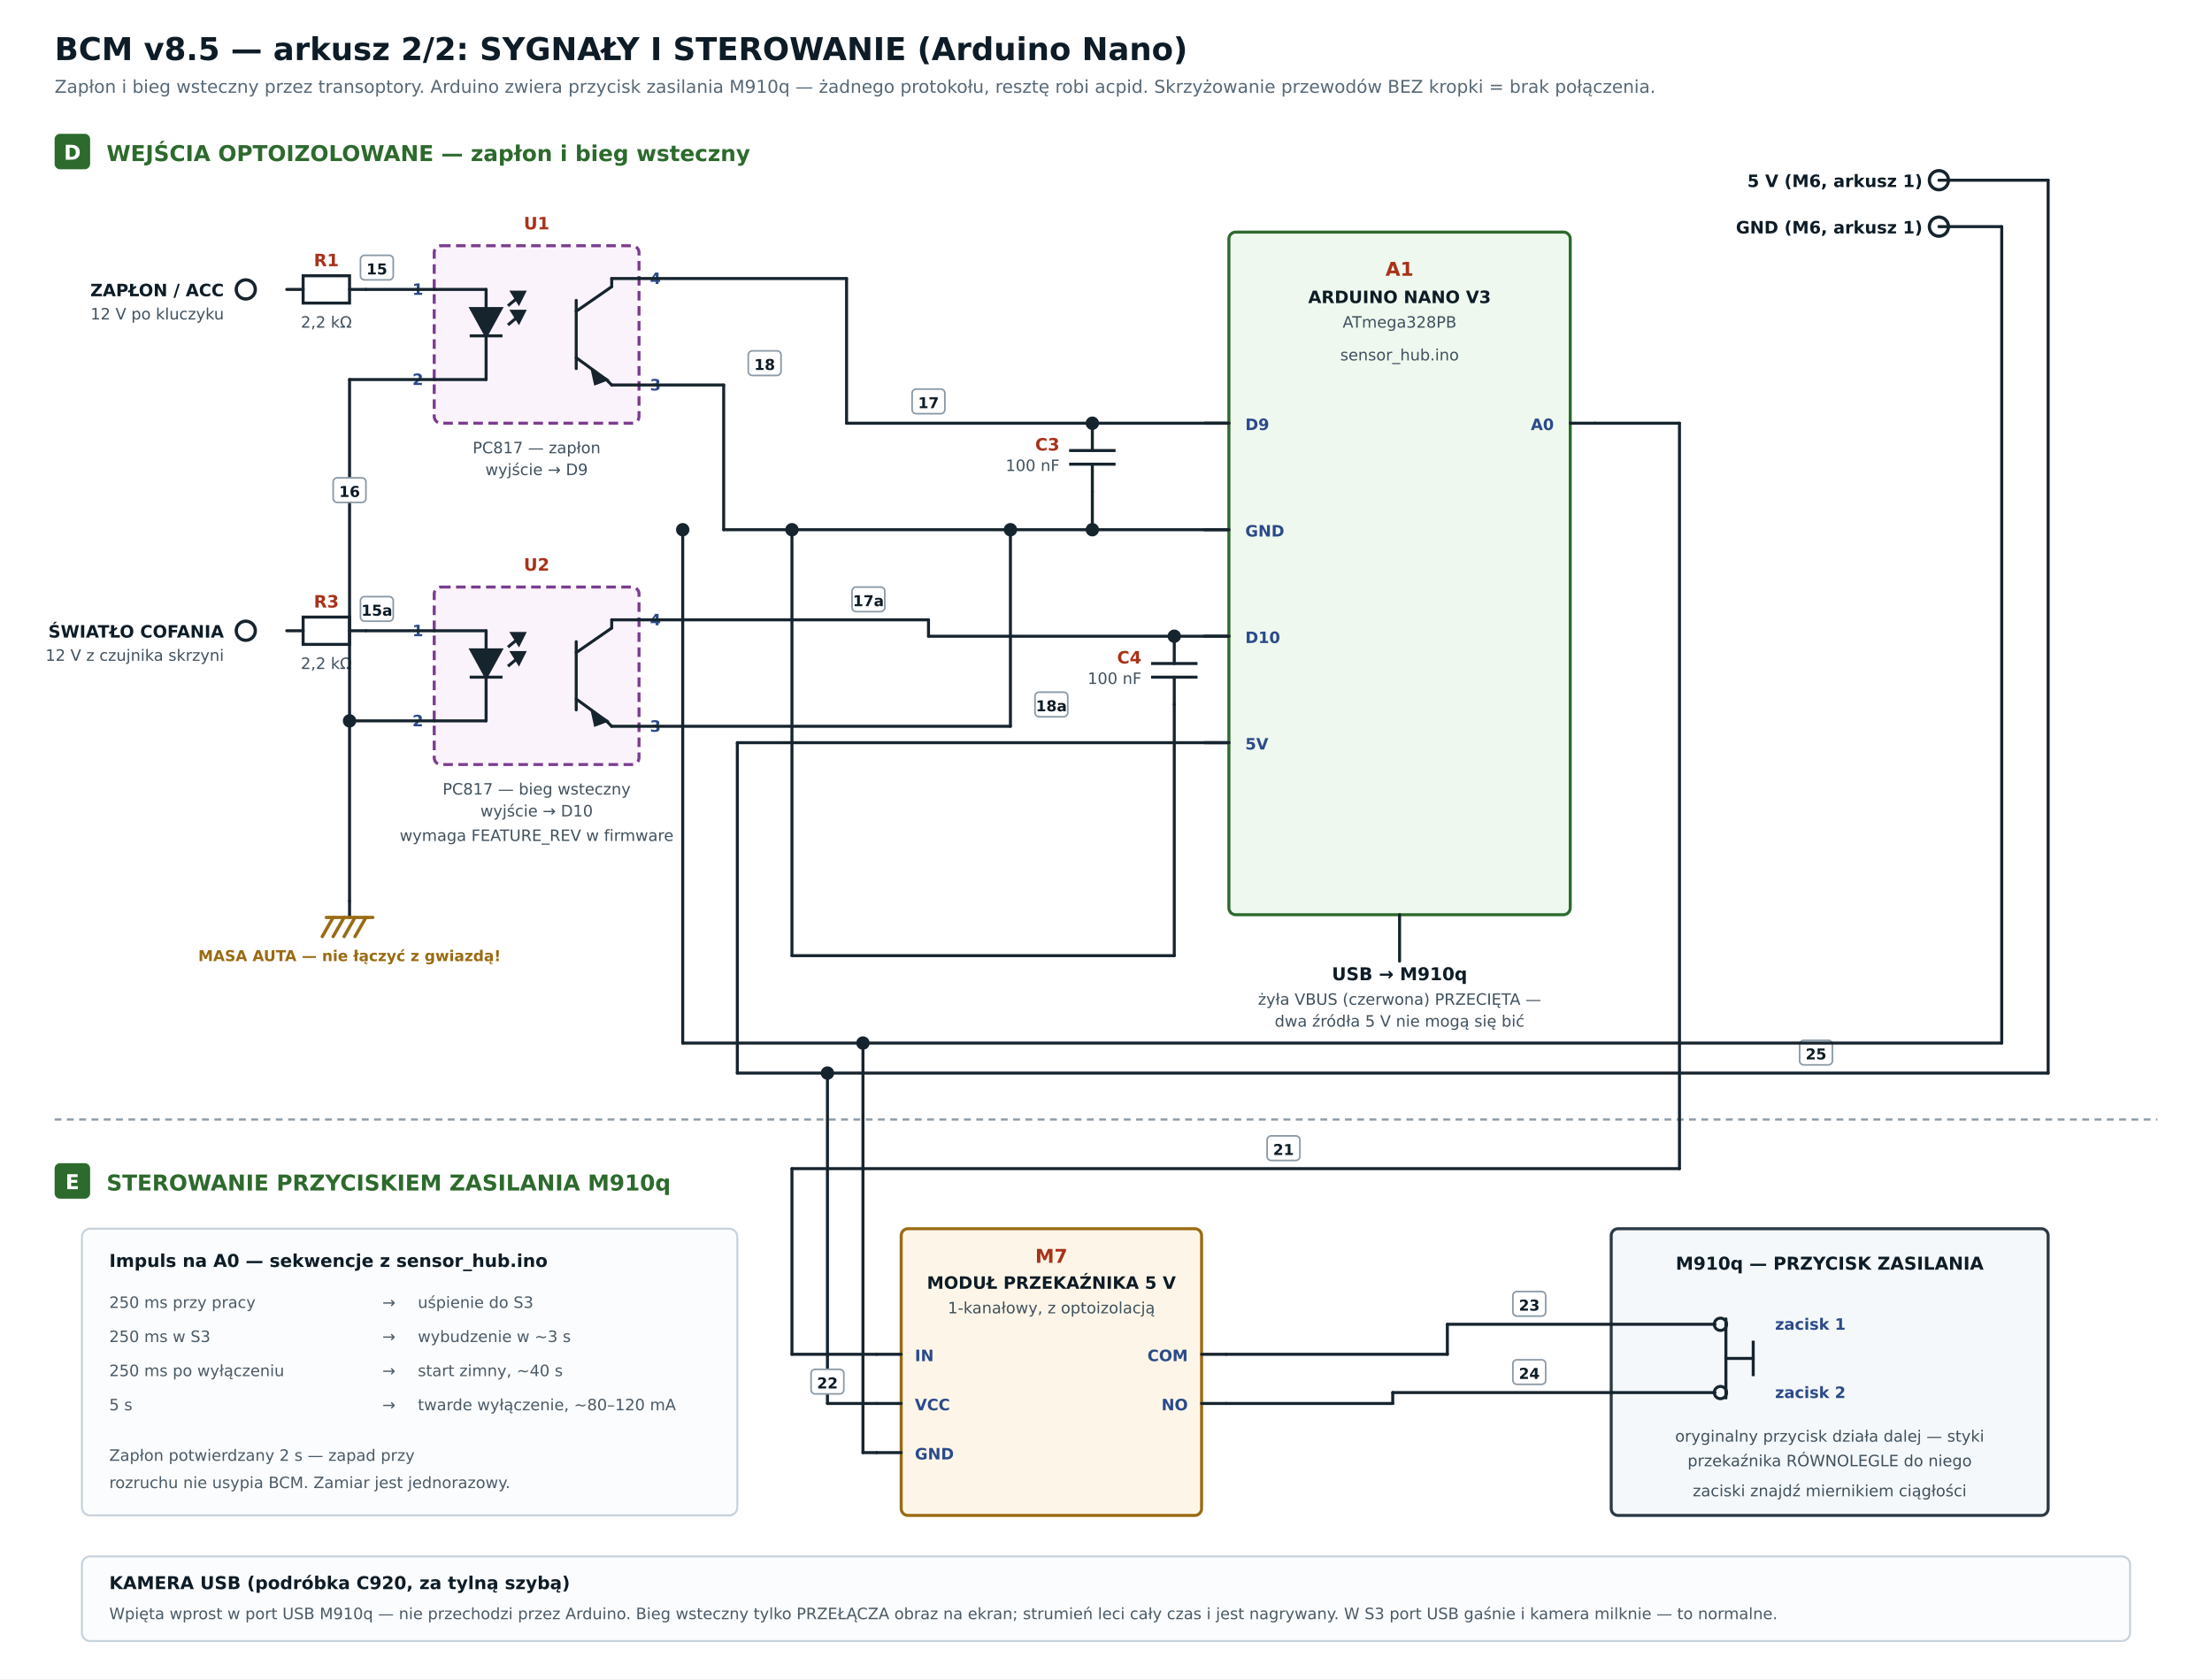
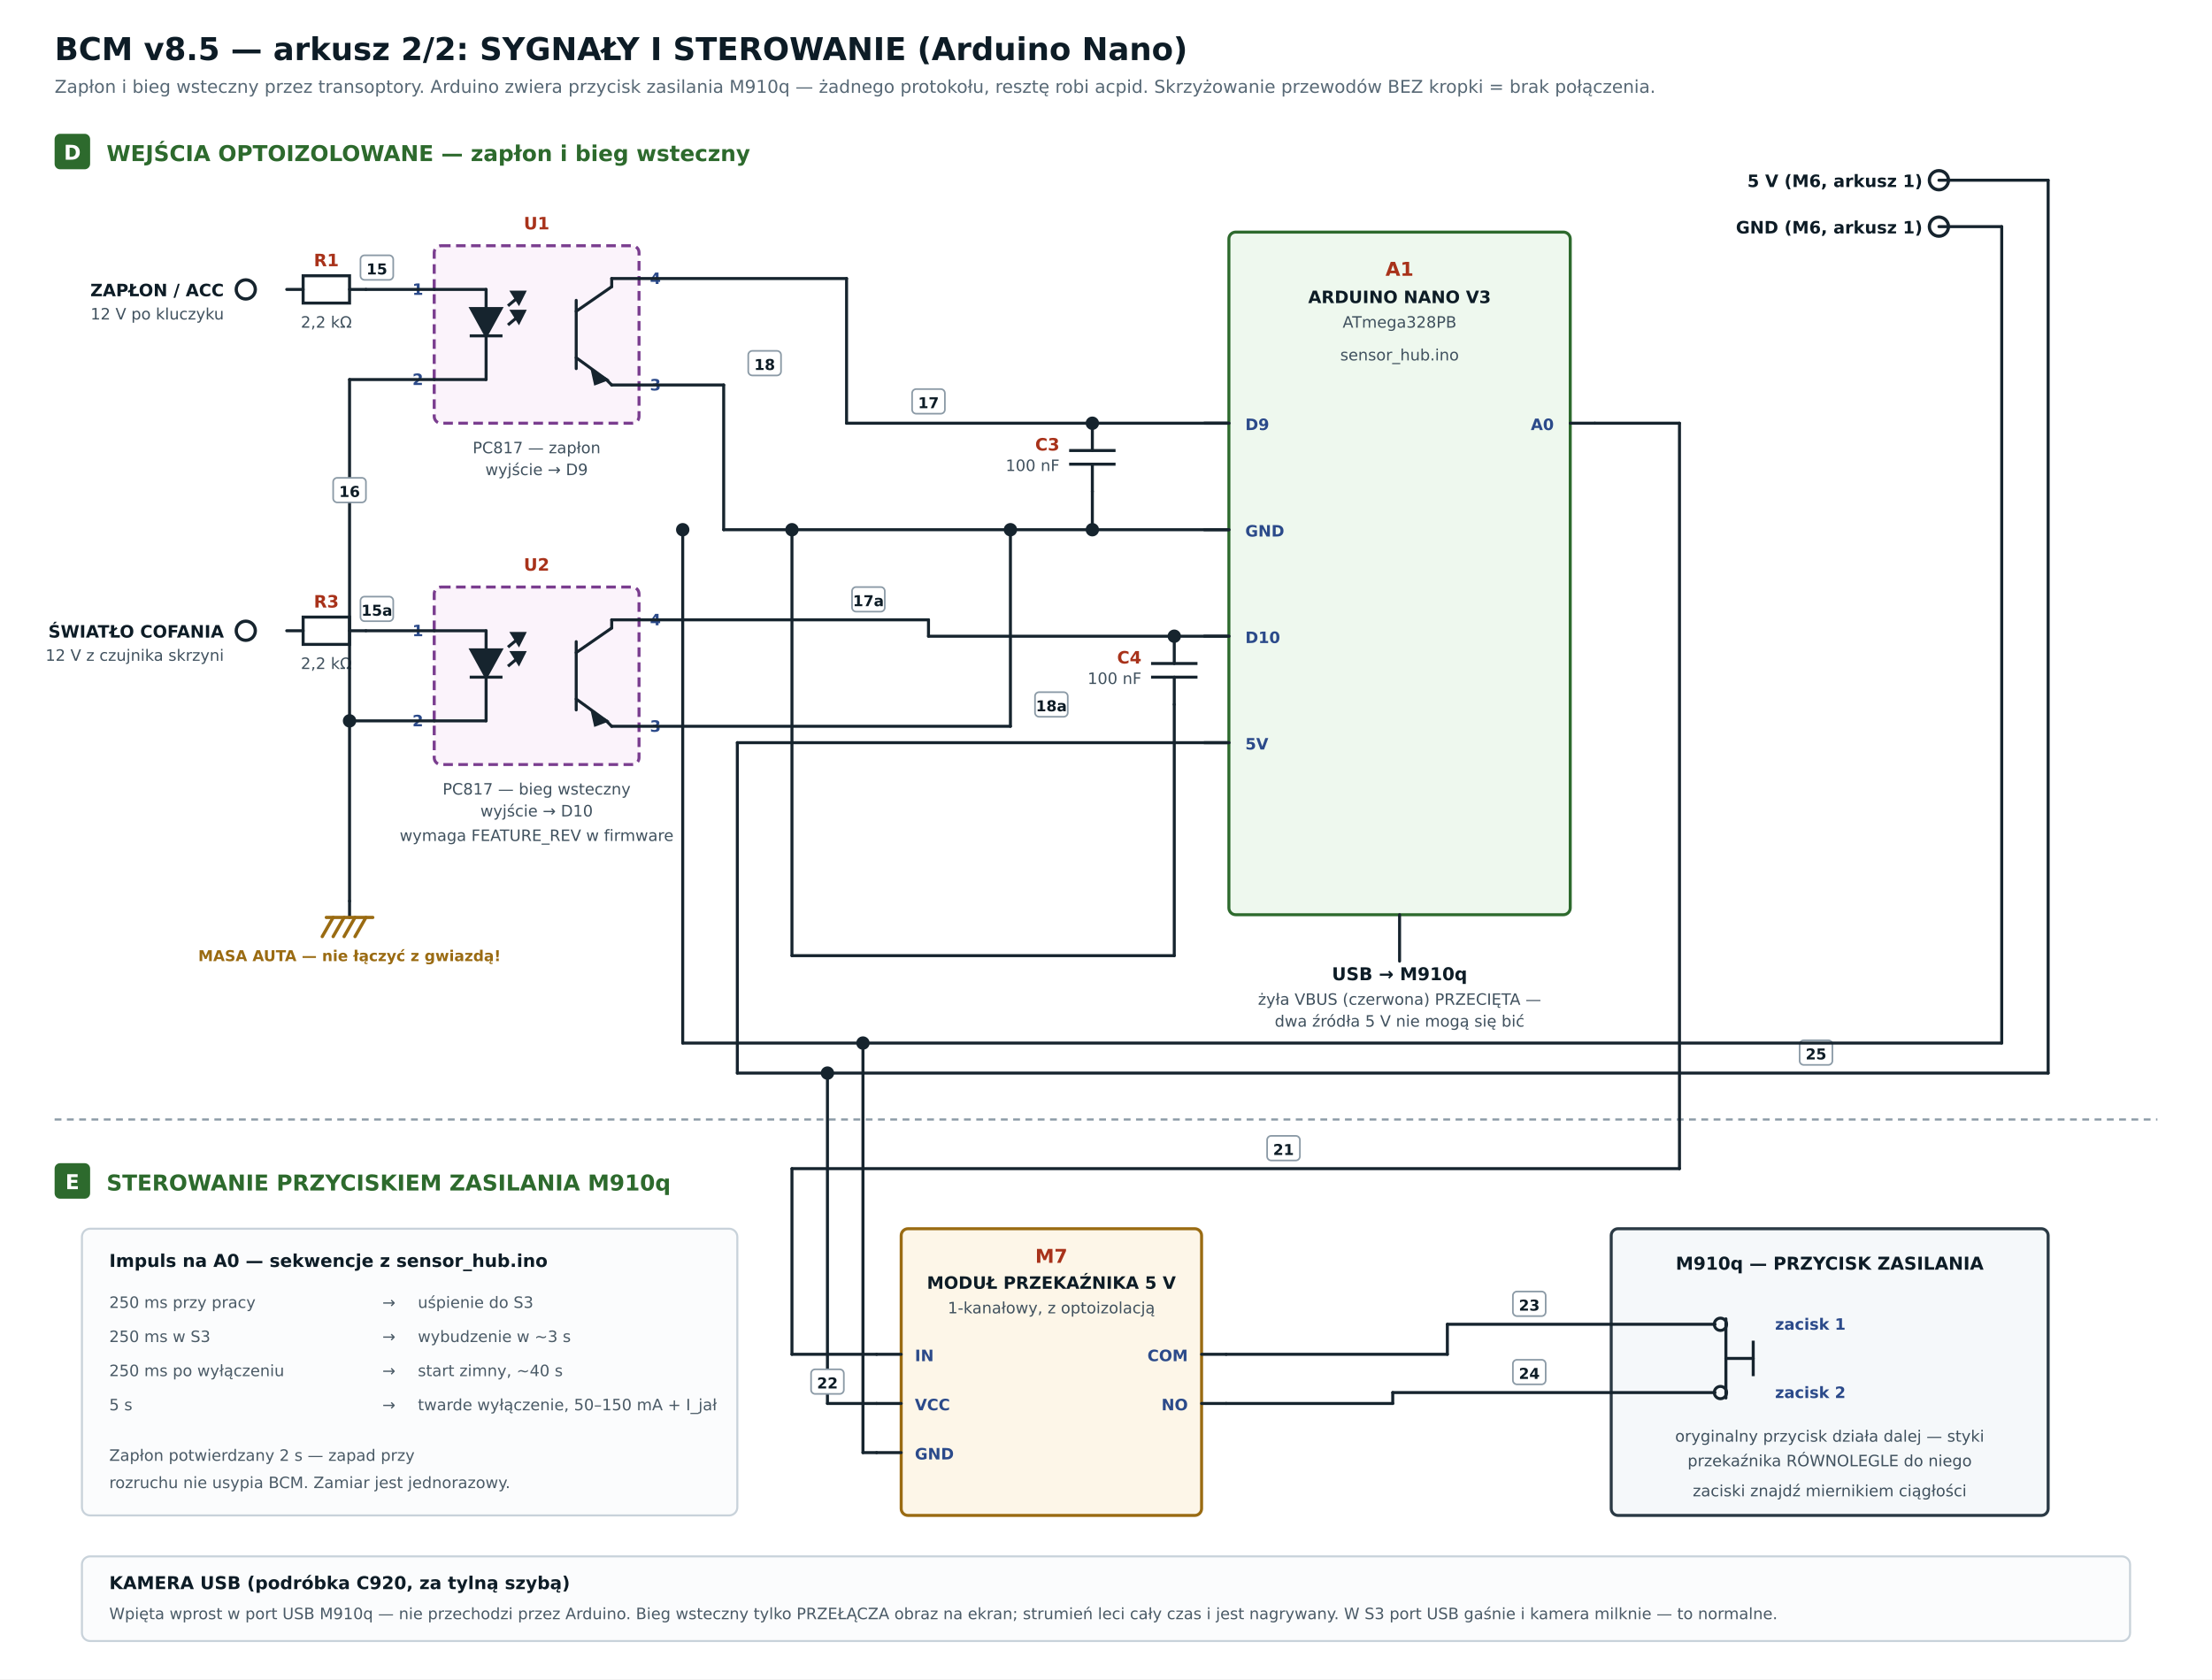
<svg xmlns="http://www.w3.org/2000/svg" width="1620" height="1230" viewBox="0 0 1620 1230" font-family="DejaVu Sans, Verdana, sans-serif">
  <style>
 .bg{fill:#ffffff}
 .w{stroke:#16242e;stroke-width:2.2;fill:none;stroke-linecap:round}
 .wp{stroke:#c0392b;stroke-width:2.8;fill:none;stroke-linecap:round}
 .wg{stroke:#3d4f5c;stroke-width:2.4;fill:none;stroke-linecap:round}
 .wo{stroke:#9a6b12;stroke-width:2.4;fill:none;stroke-linecap:round}
 .wd{stroke:#8b9aa6;stroke-width:1.6;fill:none;stroke-dasharray:5 4}
 .sym{stroke:#16242e;stroke-width:2.2;fill:none}
 .symf{stroke:#16242e;stroke-width:2.2;fill:#16242e}
 .blk{fill:#f5f8fa;stroke:#2b3a45;stroke-width:2.2;rx:5}
 .blkm{fill:#eef4fa;stroke:#2b4a8a;stroke-width:2.2;rx:5}
 .blkr{fill:#fdf6e8;stroke:#9a6b12;stroke-width:2.2;rx:5}
 .blkc{fill:#eef8ee;stroke:#2d6a2d;stroke-width:2.2;rx:5}
 .opto{fill:#fbf3fb;stroke:#7a3d8f;stroke-width:2.2;rx:5;stroke-dasharray:7 4}
 .dash{fill:none;stroke:#7a3d8f;stroke-width:2;rx:5;stroke-dasharray:7 4}
 .term{fill:#ffffff;stroke:#16242e;stroke-width:2.4}
 .note{fill:#fbfcfd;stroke:#c8d2da;stroke-width:1.5;rx:6}
 .sectb{fill:#2d6a2d;rx:4}
 .ttl{font-size:23px;font-weight:bold;fill:#0d1c26}
 .sub{font-size:13px;fill:#576875}
 .sec{font-size:16px;font-weight:bold;fill:#2d6a2d}
 .sn{font-size:15px;font-weight:bold;fill:#ffffff;text-anchor:middle}
 .r{font-size:12.5px;font-weight:bold;fill:#a8321a}
 .rc{font-size:12.5px;font-weight:bold;fill:#a8321a;text-anchor:middle}
 .re{font-size:12.5px;font-weight:bold;fill:#a8321a;text-anchor:end}
 .v{font-size:11.5px;fill:#40515e}
 .vc{font-size:11.5px;fill:#40515e;text-anchor:middle}
 .ve{font-size:11.5px;fill:#40515e;text-anchor:end}
 .vb{font-size:14px;font-weight:bold;fill:#16242e;text-anchor:middle}
 .lbl{font-size:11.5px;fill:#33424e}
 .lbb{font-size:13px;font-weight:bold;fill:#0d1c26;text-anchor:middle}
 .pin{font-size:11.5px;font-weight:bold;fill:#2b4a8a}
 .pine{font-size:11.5px;font-weight:bold;fill:#2b4a8a;text-anchor:end}
 .pinc{font-size:11.5px;font-weight:bold;fill:#2b4a8a;text-anchor:middle}
 .mref{font-size:14px;font-weight:bold;fill:#a8321a;text-anchor:middle}
 .mname{font-size:12.5px;font-weight:bold;fill:#0d1c26;text-anchor:middle}
 .te{font-size:12.5px;font-weight:bold;fill:#0d1c26;text-anchor:end}
 .gl{font-size:11px;font-weight:bold;fill:#3d4f5c;text-anchor:middle}
 .go{font-size:11px;font-weight:bold;fill:#9a6b12;text-anchor:middle}
 .nh{font-size:13px;font-weight:bold;fill:#0d1c26}
 .nt{font-size:11.5px;fill:#4a5a66}
 .wn{font-size:11px;font-weight:bold;fill:#0d1c26;text-anchor:middle}
 .wnb{fill:#ffffff;stroke:#8b9aa6;stroke-width:1.2;rx:3}
 .ldr{stroke:#7d8c99;stroke-width:1.3;fill:none}
 .ldrf{fill:#7d8c99;stroke:none}
 .bus{stroke:#c08a4a;stroke-width:11;fill:none;stroke-linecap:round;opacity:0.45}
 .cu{fill:#d9a066;stroke:#8a5a22;stroke-width:1.4}
 .cg{fill:#b9bec4;stroke:#4a545c;stroke-width:1.4}
 .pk{fill:#fffaf0;stroke:#6b4a12;stroke-width:1.6}
</style>
  <rect class="bg" x="0" y="0" width="1620" height="1230" />
  <text class="ttl" x="40" y="44">BCM v8.5 — arkusz 2/2: SYGNAŁY I STEROWANIE (Arduino Nano)</text>
  <text class="sub" x="40" y="68">Zapłon i bieg wsteczny przez transoptory. Arduino zwiera przycisk zasilania M910q — żadnego protokołu, resztę robi acpid. Skrzyżowanie przewodów BEZ kropki = brak połączenia.</text>
  <rect class="sectb" x="40" y="98" width="26" height="26" />
  <text class="sn" x="53" y="117">D</text>
  <text class="sec" x="78" y="118">WEJŚCIA OPTOIZOLOWANE — zapłon i bieg wsteczny</text>
  <circle class="term" cx="180" cy="212" r="7" />
  <text class="te" x="164" y="217">ZAPŁON / ACC</text>
  <text class="ve" x="164" y="234">12 V po kluczyku</text>
  <line class="w" x1="210" y1="212" x2="222" y2="212" />
  <rect class="sym" x="222" y="202" width="34" height="20" fill="#fff" />
  <line class="w" x1="256" y1="212" x2="268" y2="212" />
  <text class="rc" x="239" y="195">R1</text>
  <text class="vc" x="239" y="240">2,2 kΩ</text>
  <rect class="wnb" x="264" y="187" width="24" height="18" />
  <text class="wn" x="276" y="201">15</text>
  <rect class="opto" x="318" y="180" width="150" height="130" />
  <text class="rc" x="393" y="168">U1</text>
  <text class="vc" x="393" y="332">PC817 — zapłon</text>
  <line class="w" x1="318" y1="212" x2="356" y2="212" />
  <line class="w" x1="356" y1="212" x2="356" y2="226" />
  <polygon class="symf" points="345,226 367,226 356,246" />
  <line class="sym" x1="344" y1="246" x2="368" y2="246" />
  <line class="w" x1="356" y1="246" x2="356" y2="278" />
  <line class="w" x1="356" y1="278" x2="318" y2="278" />
  <line class="sym" x1="372" y1="224" x2="384" y2="214" />
  <polygon class="symf" points="384,214 375,214 380,222" />
  <line class="sym" x1="372" y1="238" x2="384" y2="228" />
  <polygon class="symf" points="384,228 375,228 380,236" />
  <text class="pine" x="310" y="216">1</text>
  <text class="pine" x="310" y="282">2</text>
  <line class="w" x1="422" y1="220" x2="422" y2="270" />
  <line class="w" x1="422" y1="228" x2="448" y2="210" />
  <line class="w" x1="422" y1="262" x2="444" y2="278" />
  <polygon class="symf" points="444,278 434,272 436,281" />
  <line class="w" x1="448" y1="210" x2="448" y2="204" />
  <line class="w" x1="448" y1="204" x2="468" y2="204" />
  <line class="w" x1="444" y1="278" x2="448" y2="282" />
  <line class="w" x1="448" y1="282" x2="468" y2="282" />
  <text class="pin" x="476" y="208">4</text>
  <text class="pin" x="476" y="286">3</text>
  <text class="vc" x="393" y="348">wyjście → D9</text>
  <line class="w" x1="268" y1="212" x2="318" y2="212" />
  <circle class="term" cx="180" cy="462" r="7" />
  <text class="te" x="164" y="467">ŚWIATŁO COFANIA</text>
  <text class="ve" x="164" y="484">12 V z czujnika skrzyni</text>
  <line class="w" x1="210" y1="462" x2="222" y2="462" />
  <rect class="sym" x="222" y="452" width="34" height="20" fill="#fff" />
  <line class="w" x1="256" y1="462" x2="268" y2="462" />
  <text class="rc" x="239" y="445">R3</text>
  <text class="vc" x="239" y="490">2,2 kΩ</text>
  <rect class="wnb" x="264" y="437" width="24" height="18" />
  <text class="wn" x="276" y="451">15a</text>
  <rect class="opto" x="318" y="430" width="150" height="130" />
  <text class="rc" x="393" y="418">U2</text>
  <text class="vc" x="393" y="582">PC817 — bieg wsteczny</text>
  <line class="w" x1="318" y1="462" x2="356" y2="462" />
  <line class="w" x1="356" y1="462" x2="356" y2="476" />
  <polygon class="symf" points="345,476 367,476 356,496" />
  <line class="sym" x1="344" y1="496" x2="368" y2="496" />
  <line class="w" x1="356" y1="496" x2="356" y2="528" />
  <line class="w" x1="356" y1="528" x2="318" y2="528" />
  <line class="sym" x1="372" y1="474" x2="384" y2="464" />
  <polygon class="symf" points="384,464 375,464 380,472" />
  <line class="sym" x1="372" y1="488" x2="384" y2="478" />
  <polygon class="symf" points="384,478 375,478 380,486" />
  <text class="pine" x="310" y="466">1</text>
  <text class="pine" x="310" y="532">2</text>
  <line class="w" x1="422" y1="470" x2="422" y2="520" />
  <line class="w" x1="422" y1="478" x2="448" y2="460" />
  <line class="w" x1="422" y1="512" x2="444" y2="528" />
  <polygon class="symf" points="444,528 434,522 436,531" />
  <line class="w" x1="448" y1="460" x2="448" y2="454" />
  <line class="w" x1="448" y1="454" x2="468" y2="454" />
  <line class="w" x1="444" y1="528" x2="448" y2="532" />
  <line class="w" x1="448" y1="532" x2="468" y2="532" />
  <text class="pin" x="476" y="458">4</text>
  <text class="pin" x="476" y="536">3</text>
  <text class="vc" x="393" y="598">wyjście → D10</text>
  <text class="vc" x="393" y="616">wymaga FEATURE_REV w firmware</text>
  <line class="w" x1="268" y1="462" x2="318" y2="462" />
  <line class="w" x1="318" y1="278" x2="256" y2="278" />
  <line class="w" x1="256" y1="278" x2="256" y2="528" />
  <line class="w" x1="318" y1="528" x2="256" y2="528" />
  <circle class="symf" cx="256" cy="528" r="3.8" />
  <line class="w" x1="256" y1="528" x2="256" y2="660" />
  <rect class="wnb" x="244" y="350" width="24" height="18" />
  <text class="wn" x="256" y="364">16</text>
  <line class="w" x1="256" y1="660" x2="256" y2="672" />
  <line class="wo" x1="239" y1="672" x2="273" y2="672" />
  <line class="wo" x1="244" y1="672" x2="236" y2="686" />
  <line class="wo" x1="252" y1="672" x2="244" y2="686" />
  <line class="wo" x1="260" y1="672" x2="252" y2="686" />
  <line class="wo" x1="268" y1="672" x2="260" y2="686" />
  <text class="go" x="256" y="704">MASA AUTA — nie łączyć z gwiazdą!</text>
  <rect class="blkc" x="900" y="170" width="250" height="500" />
  <text class="mref" x="1025" y="202">A1</text>
  <text class="mname" x="1025" y="222">ARDUINO NANO V3</text>
  <text class="vc" x="1025" y="240">ATmega328PB</text>
  <text class="vc" x="1025" y="264">sensor_hub.ino</text>
  <line class="w" x1="882" y1="310" x2="900" y2="310" />
  <text class="pin" x="912" y="315">D9</text>
  <line class="w" x1="882" y1="388" x2="900" y2="388" />
  <text class="pin" x="912" y="393">GND</text>
  <line class="w" x1="882" y1="466" x2="900" y2="466" />
  <text class="pin" x="912" y="471">D10</text>
  <line class="w" x1="882" y1="544" x2="900" y2="544" />
  <text class="pin" x="912" y="549">5V</text>
  <line class="w" x1="1150" y1="310" x2="1168" y2="310" />
  <text class="pine" x="1138" y="315">A0</text>
  <line class="w" x1="1025" y1="670" x2="1025" y2="704" />
  <text class="lbb" x="1025" y="718">USB → M910q</text>
  <text class="vc" x="1025" y="736">żyła VBUS (czerwona) PRZECIĘTA —</text>
  <text class="vc" x="1025" y="752">dwa źródła 5 V nie mogą się bić</text>
  <line class="w" x1="468" y1="204" x2="620" y2="204" />
  <line class="w" x1="620" y1="204" x2="620" y2="310" />
  <line class="w" x1="620" y1="310" x2="900" y2="310" />
  <rect class="wnb" x="668" y="285" width="24" height="18" />
  <text class="wn" x="680" y="299">17</text>
  <line class="w" x1="468" y1="282" x2="530" y2="282" />
  <line class="w" x1="530" y1="282" x2="530" y2="388" />
  <line class="w" x1="530" y1="388" x2="900" y2="388" />
  <rect class="wnb" x="548" y="257" width="24" height="18" />
  <text class="wn" x="560" y="271">18</text>
  <line class="w" x1="468" y1="454" x2="680" y2="454" />
  <line class="w" x1="680" y1="454" x2="680" y2="466" />
  <line class="w" x1="680" y1="466" x2="900" y2="466" />
  <rect class="wnb" x="624" y="430" width="24" height="18" />
  <text class="wn" x="636" y="444">17a</text>
  <line class="w" x1="468" y1="532" x2="740" y2="532" />
  <line class="w" x1="740" y1="532" x2="740" y2="388" />
  <circle class="symf" cx="740" cy="388" r="3.8" />
  <rect class="wnb" x="758" y="507" width="24" height="18" />
  <text class="wn" x="770" y="521">18a</text>
  <circle class="symf" cx="800" cy="310" r="3.8" />
  <line class="w" x1="800" y1="310" x2="800" y2="330" />
  <line class="sym" x1="783" y1="330" x2="817" y2="330" />
  <line class="sym" x1="783" y1="340" x2="817" y2="340" />
  <line class="w" x1="800" y1="340" x2="800" y2="360" />
  <text class="re" x="776" y="330">C3</text>
  <text class="ve" x="776" y="345">100 nF</text>
  <line class="w" x1="800" y1="360" x2="800" y2="388" />
  <circle class="symf" cx="800" cy="388" r="3.8" />
  <circle class="symf" cx="860" cy="466" r="3.8" />
  <line class="w" x1="860" y1="466" x2="860" y2="486" />
  <line class="sym" x1="843" y1="486" x2="877" y2="486" />
  <line class="sym" x1="843" y1="496" x2="877" y2="496" />
  <line class="w" x1="860" y1="496" x2="860" y2="516" />
  <text class="re" x="836" y="486">C4</text>
  <text class="ve" x="836" y="501">100 nF</text>
  <line class="w" x1="860" y1="516" x2="860" y2="700" />
  <line class="w" x1="860" y1="700" x2="580" y2="700" />
  <line class="w" x1="580" y1="700" x2="580" y2="388" />
  <circle class="symf" cx="580" cy="388" r="3.8" />
  <circle class="term" cx="1420" cy="132" r="7" />
  <text class="te" x="1404" y="137" />
  <text class="te" x="1408" y="137">5 V   (M6, arkusz 1)</text>
  <circle class="term" cx="1420" cy="166" r="7" />
  <text class="te" x="1404" y="171" />
  <text class="te" x="1408" y="171">GND  (M6, arkusz 1)</text>
  <line class="w" x1="1420" y1="132" x2="1500" y2="132" />
  <line class="w" x1="1500" y1="132" x2="1500" y2="786" />
  <line class="w" x1="1500" y1="786" x2="540" y2="786" />
  <line class="w" x1="540" y1="786" x2="540" y2="544" />
  <line class="w" x1="540" y1="544" x2="900" y2="544" />
  <rect class="wnb" x="1318" y="762" width="24" height="18" />
  <text class="wn" x="1330" y="776">25</text>
  <line class="w" x1="1420" y1="166" x2="1466" y2="166" />
  <line class="w" x1="1466" y1="166" x2="1466" y2="764" />
  <line class="w" x1="1466" y1="764" x2="500" y2="764" />
  <line class="w" x1="500" y1="764" x2="500" y2="388" />
  <circle class="symf" cx="500" cy="388" r="3.8" />
  <line class="wd" x1="40" y1="820" x2="1580" y2="820" />
  <rect class="sectb" x="40" y="852" width="26" height="26" />
  <text class="sn" x="53" y="871">E</text>
  <text class="sec" x="78" y="872">STEROWANIE PRZYCISKIEM ZASILANIA M910q</text>
  <rect class="blkr" x="660" y="900" width="220" height="210" />
  <text class="mref" x="770.0" y="925">M7</text>
  <text class="mname" x="770.0" y="944">MODUŁ PRZEKAŹNIKA 5 V</text>
  <text class="vc" x="770.0" y="962">1-kanałowy, z optoizolacją</text>
  <line class="w" x1="642" y1="992" x2="660" y2="992" />
  <text class="pin" x="670" y="997">IN</text>
  <line class="w" x1="642" y1="1028" x2="660" y2="1028" />
  <text class="pin" x="670" y="1033">VCC</text>
  <line class="w" x1="642" y1="1064" x2="660" y2="1064" />
  <text class="pin" x="670" y="1069">GND</text>
  <line class="w" x1="880" y1="992" x2="898" y2="992" />
  <text class="pine" x="870" y="997">COM</text>
  <line class="w" x1="880" y1="1028" x2="898" y2="1028" />
  <text class="pine" x="870" y="1033">NO</text>
  <line class="w" x1="1168" y1="310" x2="1230" y2="310" />
  <line class="w" x1="1230" y1="310" x2="1230" y2="856" />
  <line class="w" x1="1230" y1="856" x2="580" y2="856" />
  <line class="w" x1="580" y1="856" x2="580" y2="992" />
  <line class="w" x1="580" y1="992" x2="642" y2="992" />
  <rect class="wnb" x="928" y="832" width="24" height="18" />
  <text class="wn" x="940" y="846">21</text>
  <circle class="symf" cx="606" cy="786" r="3.8" />
  <line class="w" x1="606" y1="786" x2="606" y2="1028" />
  <line class="w" x1="606" y1="1028" x2="642" y2="1028" />
  <rect class="wnb" x="594" y="1003" width="24" height="18" />
  <text class="wn" x="606" y="1017">22</text>
  <circle class="symf" cx="632" cy="764" r="3.8" />
  <line class="w" x1="632" y1="764" x2="632" y2="1064" />
  <line class="w" x1="632" y1="1064" x2="642" y2="1064" />
  <rect class="blk" x="1180" y="900" width="320" height="210" />
  <text class="lbb" x="1340" y="930">M910q — PRZYCISK ZASILANIA</text>
  <line class="w" x1="1180" y1="970" x2="1256" y2="970" />
  <circle class="sym" cx="1260" cy="970" r="4.5" fill="#fff" />
  <circle class="sym" cx="1260" cy="1020" r="4.5" fill="#fff" />
  <line class="w" x1="1180" y1="1020" x2="1256" y2="1020" />
  <line class="w" x1="1264" y1="966" x2="1264" y2="1024" />
  <line class="w" x1="1264" y1="995" x2="1284" y2="995" />
  <line class="sym" x1="1284" y1="982" x2="1284" y2="1008" />
  <text class="pin" x="1300" y="974">zacisk 1</text>
  <text class="pin" x="1300" y="1024">zacisk 2</text>
  <text class="vc" x="1340" y="1056">oryginalny przycisk działa dalej — styki</text>
  <text class="vc" x="1340" y="1074">przekaźnika RÓWNOLEGLE do niego</text>
  <text class="vc" x="1340" y="1096">zaciski znajdź miernikiem ciągłości</text>
  <line class="w" x1="898" y1="992" x2="1060" y2="992" />
  <line class="w" x1="1060" y1="992" x2="1060" y2="970" />
  <line class="w" x1="1060" y1="970" x2="1180" y2="970" />
  <rect class="wnb" x="1108" y="946" width="24" height="18" />
  <text class="wn" x="1120" y="960">23</text>
  <line class="w" x1="898" y1="1028" x2="1020" y2="1028" />
  <line class="w" x1="1020" y1="1028" x2="1020" y2="1020" />
  <line class="w" x1="1020" y1="1020" x2="1180" y2="1020" />
  <rect class="wnb" x="1108" y="996" width="24" height="18" />
  <text class="wn" x="1120" y="1010">24</text>
  <rect class="note" x="60" y="900" width="480" height="210" />
  <text class="nh" x="80" y="928">Impuls na A0 — sekwencje z sensor_hub.ino</text>
  <text class="nt" x="80" y="958">250 ms przy pracy</text>
  <text class="nt" x="280" y="958">→</text>
  <text class="nt" x="306" y="958">uśpienie do S3</text>
  <text class="nt" x="80" y="983">250 ms w S3</text>
  <text class="nt" x="280" y="983">→</text>
  <text class="nt" x="306" y="983">wybudzenie w ~3 s</text>
  <text class="nt" x="80" y="1008">250 ms po wyłączeniu</text>
  <text class="nt" x="280" y="1008">→</text>
  <text class="nt" x="306" y="1008">start zimny, ~40 s</text>
  <text class="nt" x="80" y="1033">5 s</text>
  <text class="nt" x="280" y="1033">→</text>
-   <text class="nt" x="306" y="1033">twarde wyłączenie, ~80–120 mA</text>
+   <text class="nt" x="306" y="1033">twarde wyłączenie, 50–150 mA + I_jał</text>
  <text class="nt" x="80" y="1070">Zapłon potwierdzany 2 s — zapad przy</text>
  <text class="nt" x="80" y="1090">rozruchu nie usypia BCM. Zamiar jest jednorazowy.</text>
  <rect class="note" x="60" y="1140" width="1500" height="62" />
  <text class="nh" x="80" y="1164">KAMERA USB (podróbka C920, za tylną szybą)</text>
  <text class="nt" x="80" y="1186">Wpięta wprost w port USB M910q — nie przechodzi przez Arduino. Bieg wsteczny tylko PRZEŁĄCZA obraz na ekran; strumień leci cały czas i jest nagrywany. W S3 port USB gaśnie i kamera milknie — to normalne.</text>
</svg>
